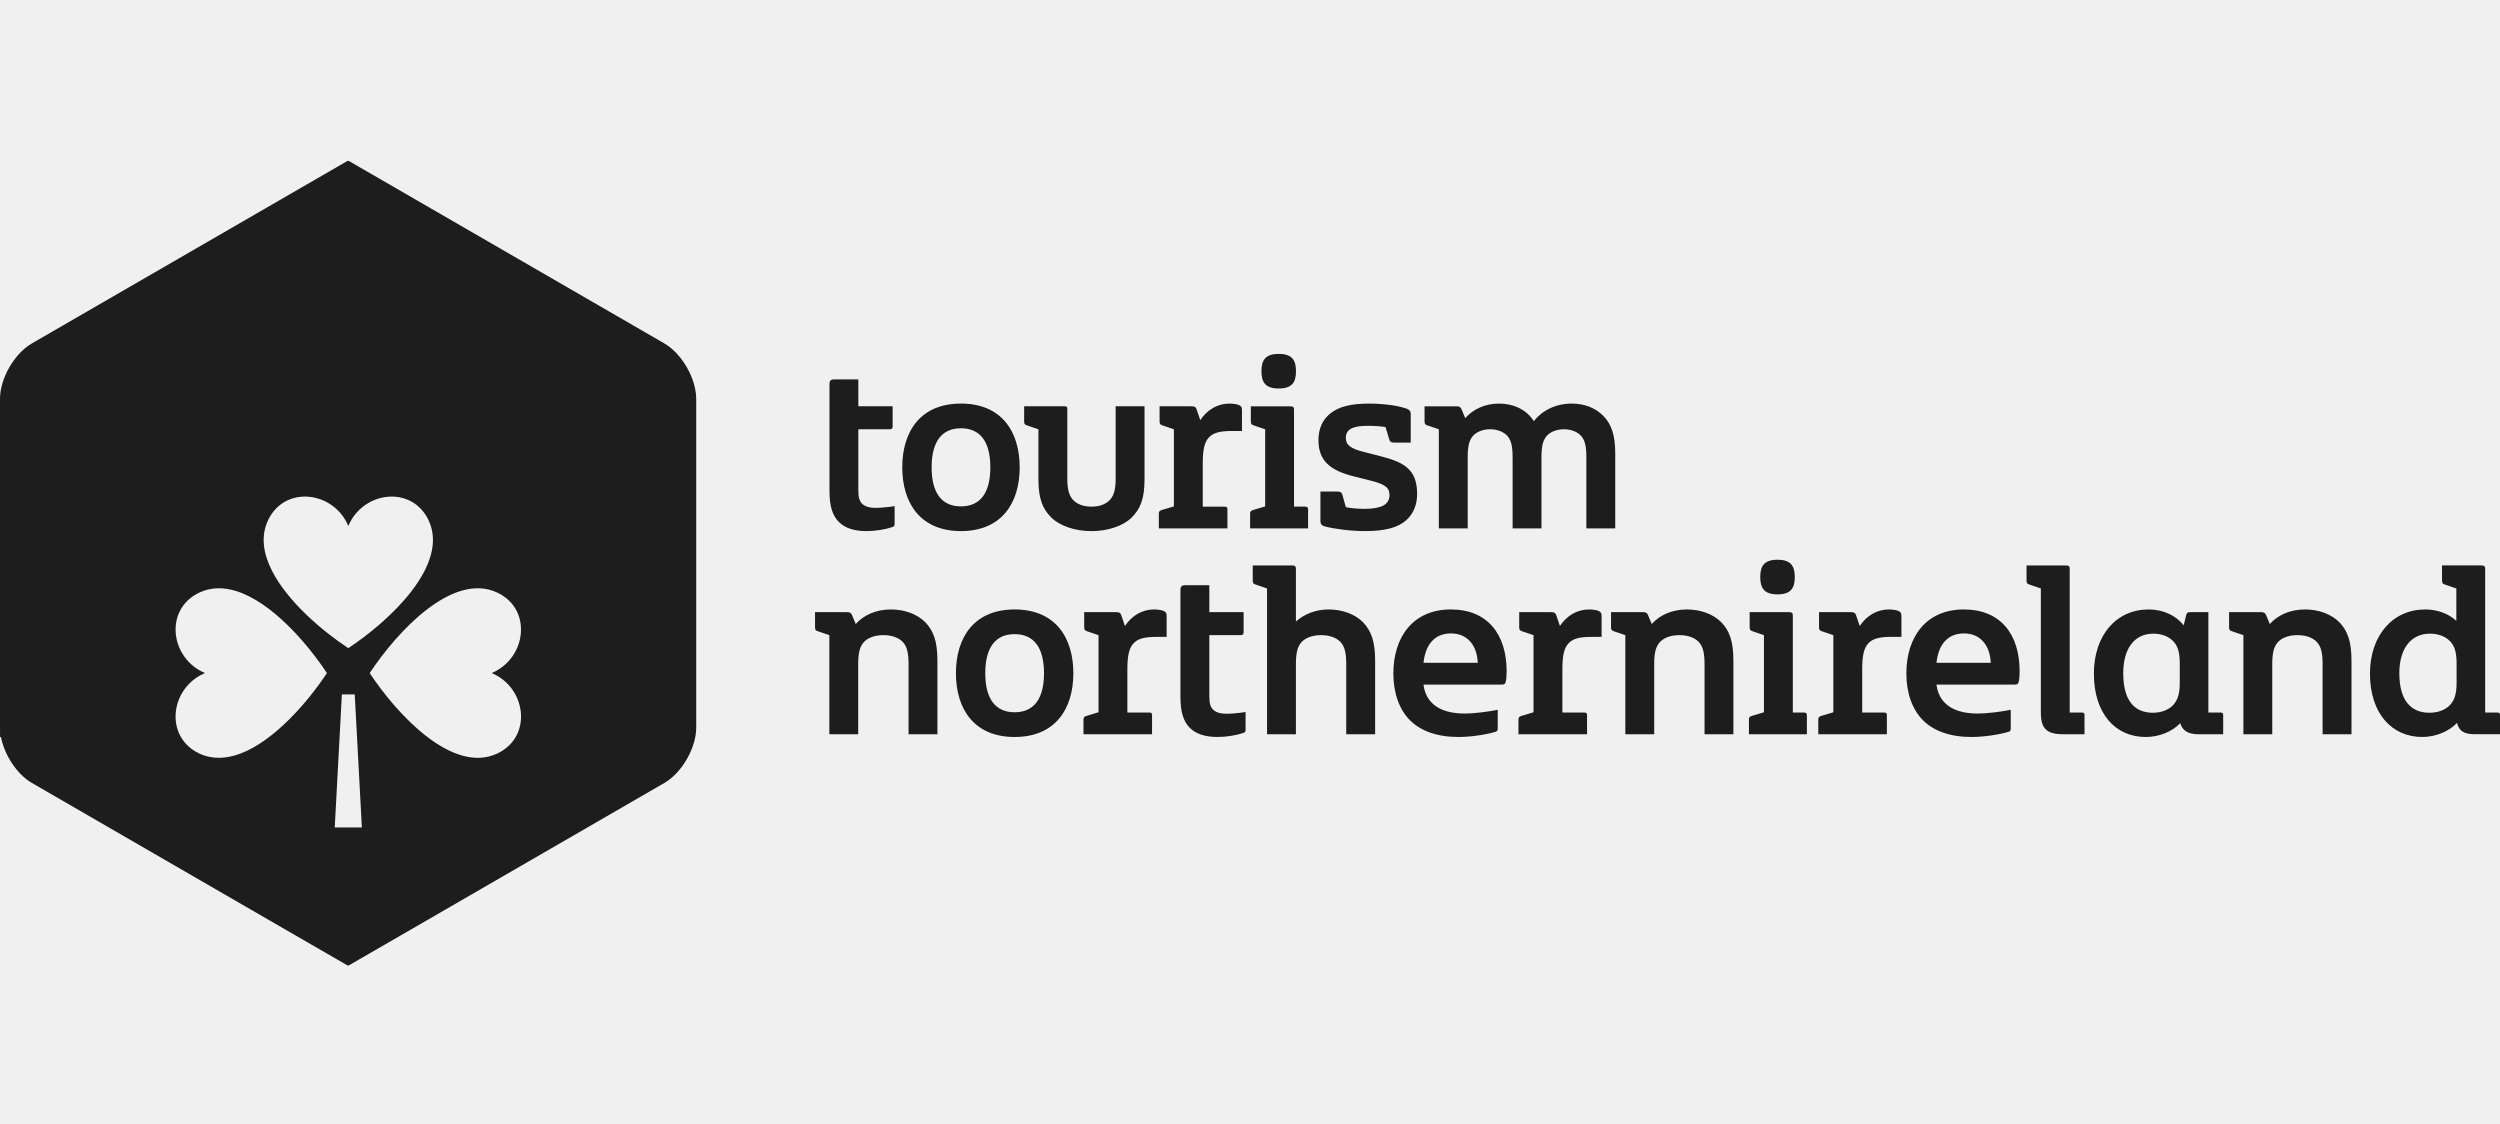
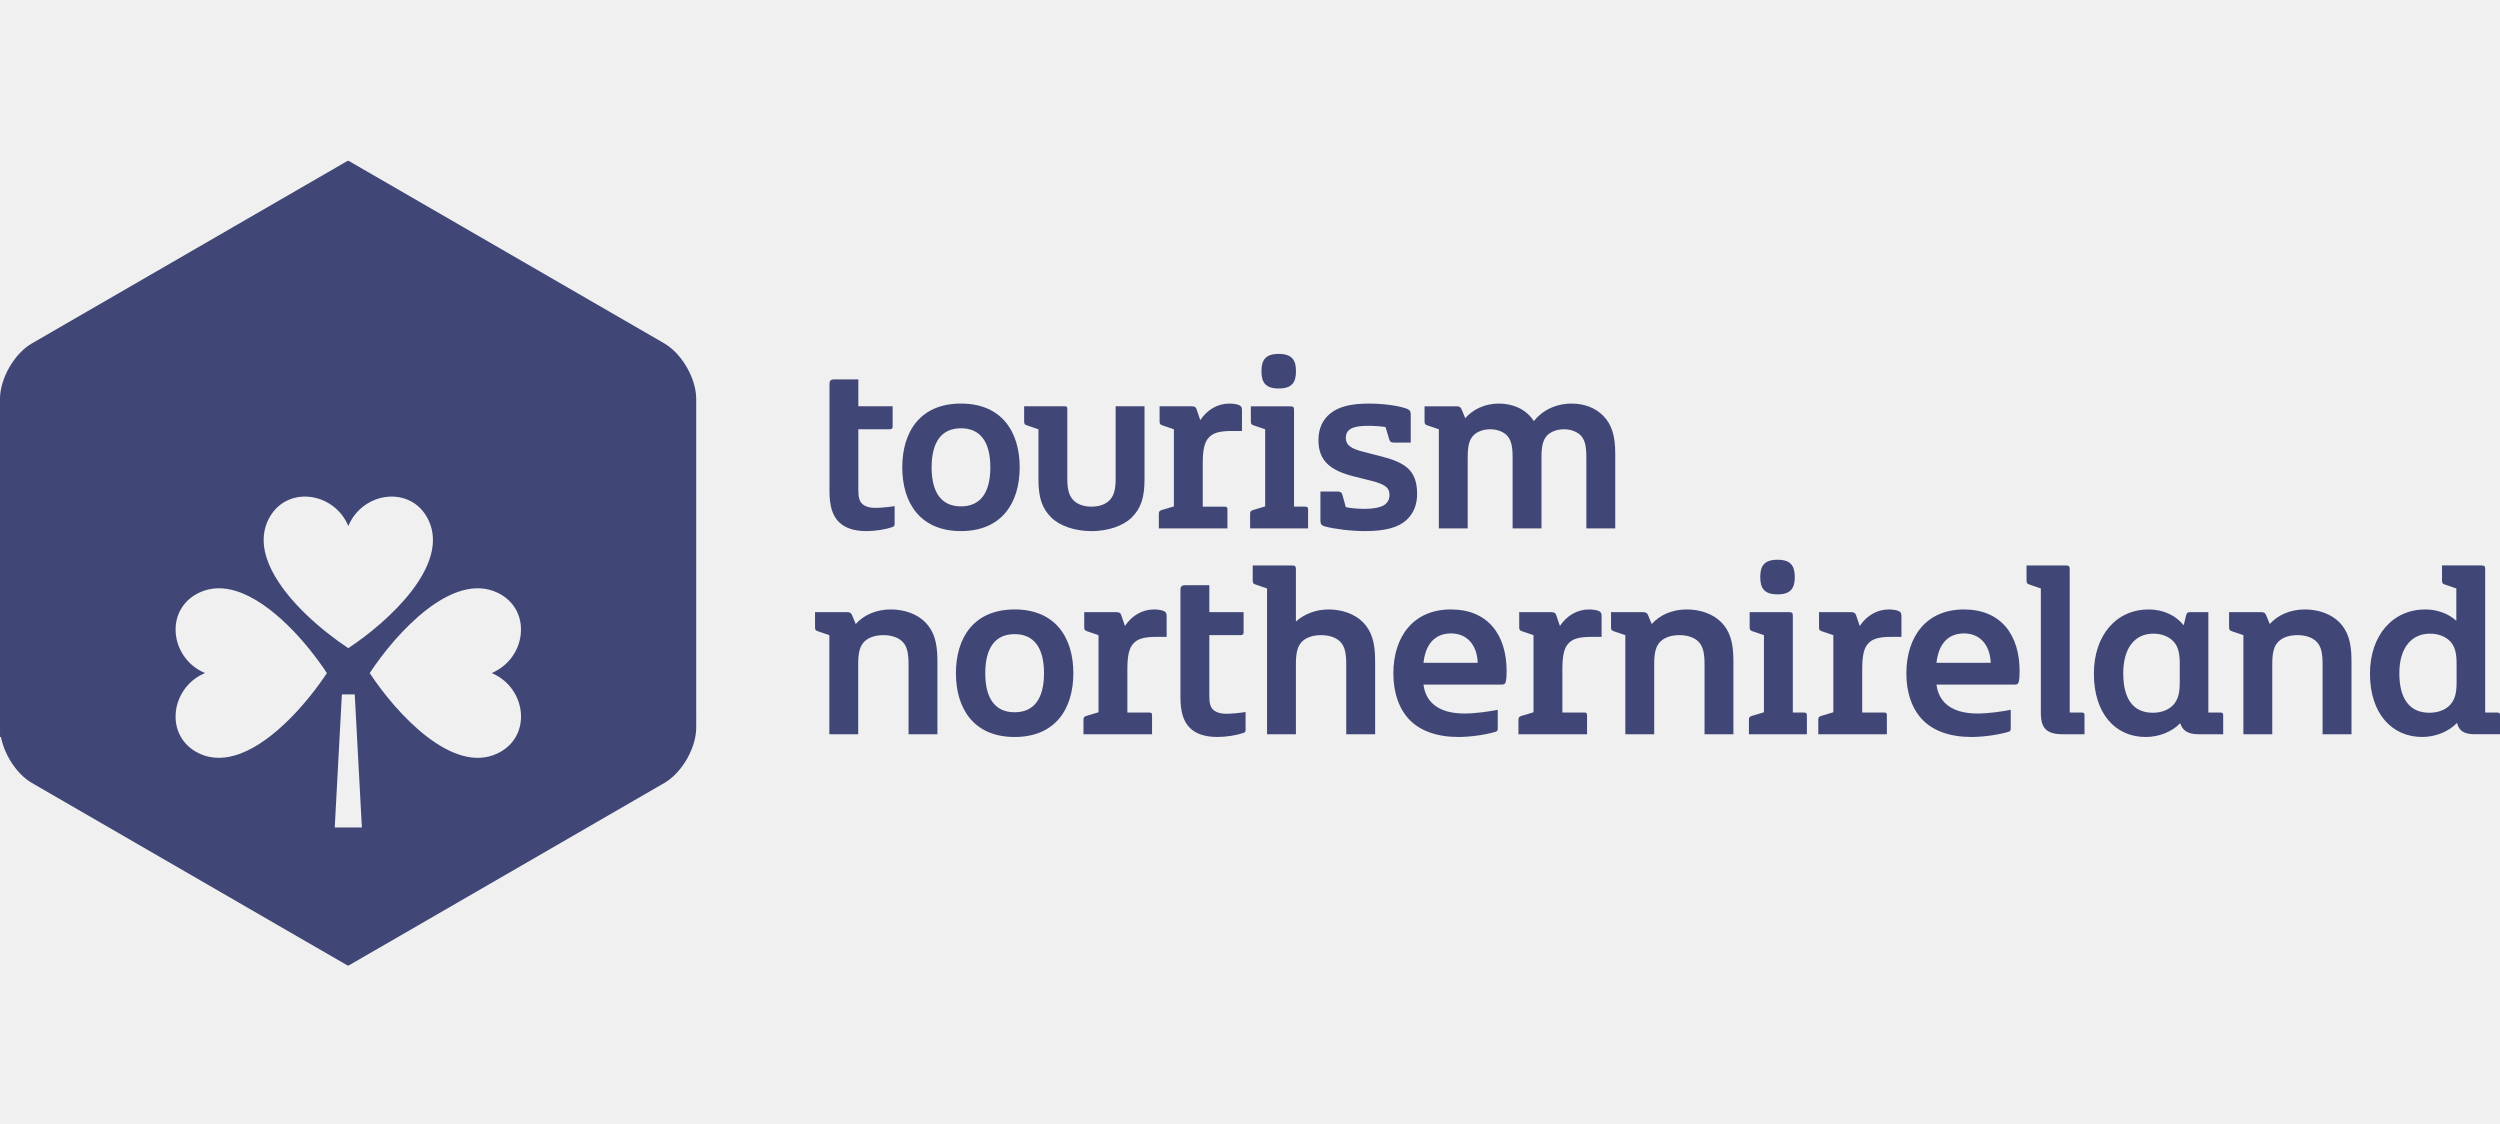
<svg xmlns="http://www.w3.org/2000/svg" width="218" height="98" viewBox="0 0 218 98" fill="none">
  <mask id="mask0" mask-type="alpha" maskUnits="userSpaceOnUse" x="0" y="14" width="218" height="71">
    <path d="M0 14H218V84.218H0V14Z" fill="white" />
  </mask>
  <g mask="url(#mask0)">
-     <path fill-rule="evenodd" clip-rule="evenodd" d="M134.417 46.074V39.911C134.417 38.942 134.525 38.403 134.89 37.993C135.212 37.65 135.749 37.432 136.375 37.432C136.998 37.432 137.535 37.65 137.859 37.993C138.225 38.403 138.331 38.942 138.331 39.911V46.074H140.849V39.546C140.849 37.972 140.526 36.98 139.794 36.248C139.128 35.579 138.181 35.192 137.062 35.192C135.643 35.192 134.481 35.795 133.75 36.722C133.082 35.666 131.899 35.192 130.717 35.192C129.446 35.192 128.435 35.709 127.768 36.464L127.447 35.688C127.359 35.494 127.274 35.43 126.994 35.43H124.22V36.743C124.22 36.98 124.284 37.023 124.456 37.089L125.467 37.432V46.074H127.984V39.911C127.984 38.942 128.092 38.403 128.457 37.993C128.78 37.65 129.318 37.432 129.942 37.432C130.565 37.432 131.104 37.65 131.426 37.993C131.792 38.403 131.899 38.942 131.899 39.911V46.074H134.417ZM124.128 57.799C124.299 56.226 125.074 55.234 126.537 55.234C127.892 55.234 128.797 56.205 128.859 57.799H124.128ZM126.514 53.144C123.244 53.144 121.502 55.514 121.502 58.725C121.502 60.366 121.975 61.85 122.984 62.842C123.889 63.726 125.289 64.265 127.184 64.265C128.214 64.265 129.572 64.07 130.41 63.812C130.539 63.77 130.603 63.726 130.603 63.531V61.894C129.87 62.044 128.644 62.219 127.699 62.219C125.525 62.219 124.322 61.29 124.128 59.695H130.947C131.142 59.695 131.248 59.654 131.292 59.479C131.356 59.242 131.378 58.92 131.378 58.53C131.378 55.342 129.742 53.144 126.514 53.144ZM139.337 53.252C139.165 53.188 138.821 53.144 138.563 53.144C137.531 53.144 136.626 53.681 136.025 54.586L135.701 53.638C135.636 53.446 135.53 53.38 135.25 53.38H132.475V54.696C132.475 54.932 132.539 54.975 132.71 55.042L133.723 55.385V62.109L132.646 62.433C132.453 62.498 132.409 62.584 132.409 62.757V64.026H138.391V62.37C138.391 62.195 138.348 62.13 138.134 62.13H136.239V58.402C136.239 57.217 136.369 56.525 136.778 56.096C137.145 55.708 137.68 55.535 138.779 55.535H139.66V53.703C139.66 53.445 139.575 53.338 139.338 53.251L139.337 53.252ZM115.842 53.145C114.703 53.145 113.691 53.575 113.003 54.199V49.631C113.003 49.374 112.94 49.306 112.638 49.306H109.238V50.623C109.238 50.859 109.302 50.902 109.476 50.967L110.486 51.312V64.026H113.003V57.927C113.003 56.936 113.133 56.353 113.54 55.945C113.907 55.579 114.509 55.384 115.198 55.384C115.887 55.384 116.49 55.579 116.854 55.945C117.263 56.353 117.392 56.936 117.392 57.927V64.026H119.912V57.604C119.912 55.882 119.545 54.997 118.879 54.285C118.146 53.531 117.027 53.144 115.841 53.144L115.842 53.145ZM105.773 61.873C105.516 61.614 105.453 61.248 105.453 60.666V55.385H108.163C108.356 55.385 108.442 55.32 108.442 55.148V53.38H105.453V51.031H103.363C103.042 51.031 102.934 51.137 102.934 51.463V60.795C102.934 62.065 103.192 62.907 103.753 63.469C104.29 64.005 105.086 64.264 106.183 64.264C106.936 64.264 107.839 64.112 108.4 63.919C108.55 63.877 108.615 63.812 108.615 63.64V62.088C108.077 62.175 107.387 62.239 106.936 62.239C106.376 62.239 105.99 62.088 105.773 61.872V61.873ZM147.087 53.145C145.794 53.145 144.72 53.64 144.032 54.416L143.709 53.64C143.622 53.446 143.537 53.38 143.256 53.38H140.482V54.696C140.482 54.932 140.547 54.975 140.717 55.042L141.729 55.385V64.026H144.247V57.927C144.247 56.936 144.377 56.353 144.786 55.945C145.152 55.579 145.753 55.384 146.44 55.384C147.131 55.384 147.733 55.579 148.098 55.945C148.505 56.353 148.636 56.936 148.636 57.927V64.026H151.153V57.604C151.153 55.882 150.789 54.997 150.123 54.285C149.39 53.531 148.269 53.144 147.087 53.144V53.145ZM101.407 53.252C101.234 53.188 100.891 53.144 100.632 53.144C99.599 53.144 98.696 53.681 98.094 54.586L97.771 53.638C97.705 53.446 97.598 53.38 97.319 53.38H94.543V54.696C94.543 54.932 94.608 54.975 94.782 55.042L95.791 55.385V62.109L94.714 62.433C94.522 62.498 94.48 62.584 94.48 62.757V64.026H100.459V62.37C100.459 62.195 100.419 62.13 100.201 62.13H98.307V58.402C98.307 57.217 98.438 56.525 98.846 56.096C99.212 55.708 99.75 55.535 100.847 55.535H101.73V53.703C101.73 53.445 101.644 53.338 101.407 53.251V53.252ZM114.065 44.417C114.065 44.243 114.001 44.178 113.785 44.178H112.84V35.753C112.84 35.495 112.775 35.43 112.474 35.43H109.074V36.744C109.074 36.981 109.138 37.024 109.312 37.09L110.322 37.433V44.157L109.247 44.481C109.052 44.545 109.01 44.632 109.01 44.805V46.076H114.065V44.417ZM200.982 53.145C199.692 53.145 198.615 53.64 197.926 54.416L197.604 53.64C197.518 53.446 197.433 53.38 197.153 53.38H194.377V54.696C194.377 54.932 194.439 54.975 194.613 55.042L195.624 55.385V64.026H198.141V57.927C198.141 56.936 198.272 56.353 198.681 55.945C199.046 55.579 199.649 55.384 200.337 55.384C201.025 55.384 201.627 55.579 201.992 55.945C202.402 56.353 202.53 56.936 202.53 57.927V64.026H205.05V57.604C205.05 55.882 204.683 54.997 204.017 54.285C203.285 53.531 202.164 53.144 200.982 53.144V53.145ZM214.215 59.525C214.215 60.429 214.063 61.032 213.631 61.486C213.245 61.894 212.6 62.152 211.846 62.152C210.124 62.152 209.222 60.946 209.222 58.705C209.222 56.505 210.276 55.255 211.89 55.255C212.643 55.255 213.266 55.514 213.655 55.923C214.085 56.376 214.215 56.981 214.215 57.885V59.525ZM217.741 62.132H216.708V49.63C216.708 49.372 216.644 49.305 216.344 49.305H212.944V50.622C212.944 50.859 213.01 50.902 213.181 50.967L214.192 51.313V54.133C213.506 53.51 212.534 53.144 211.482 53.144C208.663 53.144 206.661 55.383 206.661 58.748C206.661 62.195 208.553 64.264 211.223 64.264C212.405 64.264 213.567 63.769 214.256 63.035C214.408 63.682 214.794 64.025 215.806 64.025H218V62.369C218 62.195 217.958 62.131 217.741 62.131V62.132ZM190.075 59.525C190.075 60.429 189.922 61.032 189.493 61.486C189.107 61.894 188.482 62.152 187.73 62.152C186.011 62.152 185.147 60.946 185.147 58.705C185.147 56.505 186.157 55.255 187.772 55.255C188.525 55.255 189.127 55.514 189.514 55.923C189.947 56.376 190.075 56.981 190.075 57.885V59.525ZM193.603 62.132H192.569V53.38H190.979C190.763 53.38 190.678 53.445 190.635 53.639L190.418 54.525C189.729 53.661 188.632 53.144 187.363 53.144C184.545 53.144 182.587 55.384 182.587 58.748C182.587 62.196 184.437 64.265 187.105 64.265C188.289 64.265 189.428 63.791 190.116 63.058C190.289 63.661 190.742 64.026 191.686 64.026H193.862V62.37C193.862 62.196 193.817 62.132 193.603 62.132ZM157.28 62.132H156.334V53.705C156.334 53.447 156.271 53.379 155.969 53.379H152.57V54.695C152.57 54.932 152.634 54.975 152.807 55.041L153.816 55.384V62.11L152.74 62.434C152.546 62.498 152.506 62.585 152.506 62.757V64.026H157.561V62.37C157.561 62.196 157.496 62.131 157.28 62.131V62.132ZM165.481 53.252C165.311 53.188 164.965 53.144 164.707 53.144C163.676 53.144 162.772 53.681 162.17 54.586L161.846 53.638C161.782 53.446 161.675 53.38 161.396 53.38H158.62V54.696C158.62 54.932 158.682 54.975 158.855 55.042L159.868 55.385V62.109L158.79 62.433C158.597 62.498 158.555 62.584 158.555 62.757V64.026H164.535V62.37C164.535 62.195 164.492 62.13 164.278 62.13H162.384V58.402C162.384 57.217 162.514 56.525 162.922 56.096C163.289 55.708 163.825 55.535 164.923 55.535H165.805V53.703C165.805 53.445 165.719 53.338 165.482 53.251L165.481 53.252ZM168.861 57.799C169.031 56.226 169.808 55.234 171.269 55.234C172.624 55.234 173.529 56.205 173.592 57.799H168.861ZM171.247 53.144C167.979 53.144 166.235 55.514 166.235 58.725C166.235 60.366 166.709 61.85 167.72 62.842C168.623 63.726 170.023 64.265 171.915 64.265C172.95 64.265 174.304 64.07 175.142 63.812C175.272 63.77 175.336 63.726 175.336 63.531V61.894C174.606 62.044 173.378 62.219 172.431 62.219C170.26 62.219 169.054 61.29 168.861 59.695H175.68C175.875 59.695 175.983 59.654 176.025 59.479C176.09 59.242 176.11 58.92 176.11 58.53C176.11 55.342 174.475 53.144 171.247 53.144ZM181.511 62.131H180.478V49.629C180.478 49.372 180.413 49.306 180.112 49.306H176.714V50.621C176.714 50.858 176.778 50.902 176.949 50.967L177.962 51.312V62.109C177.962 62.883 178.09 63.315 178.412 63.618C178.713 63.898 179.167 64.026 179.92 64.026H181.769V62.369C181.769 62.194 181.726 62.13 181.511 62.13V62.131ZM89.541 37.088L90.552 37.434V41.807C90.552 43.402 90.874 44.351 91.692 45.148C92.423 45.859 93.737 46.313 95.177 46.313C96.619 46.313 97.931 45.859 98.663 45.148C99.481 44.351 99.802 43.402 99.802 41.807V35.429H97.285V41.743C97.285 42.604 97.156 43.145 96.834 43.532C96.489 43.941 95.93 44.179 95.177 44.179C94.424 44.179 93.865 43.941 93.52 43.531C93.198 43.144 93.069 42.604 93.069 41.743V35.644C93.069 35.493 93.026 35.429 92.854 35.429H89.305V36.743C89.305 36.981 89.369 37.024 89.541 37.089V37.088ZM88.476 62.109C86.82 62.109 85.916 60.965 85.916 58.703C85.916 56.441 86.82 55.297 88.476 55.297C90.132 55.297 91.037 56.441 91.037 58.703C91.037 60.965 90.133 62.109 88.476 62.109ZM88.476 53.144C84.925 53.144 83.357 55.6 83.357 58.704C83.357 61.807 84.925 64.265 88.476 64.265C92.027 64.265 93.597 61.807 93.597 58.704C93.597 55.601 92.026 53.143 88.476 53.143V53.144ZM107.032 44.416C107.032 44.243 106.987 44.179 106.772 44.179H104.88V40.45C104.88 39.264 105.009 38.574 105.418 38.144C105.782 37.755 106.321 37.582 107.417 37.582H108.3V35.751C108.3 35.492 108.213 35.385 107.977 35.298C107.805 35.234 107.461 35.192 107.202 35.192C106.17 35.192 105.267 35.729 104.664 36.635L104.341 35.686C104.277 35.492 104.17 35.429 103.889 35.429H101.116V36.741C101.116 36.981 101.179 37.023 101.351 37.087L102.363 37.433V44.157L101.287 44.479C101.092 44.545 101.05 44.63 101.05 44.803V46.074H107.032V44.416ZM83.797 37.346C85.453 37.346 86.357 38.49 86.357 40.752C86.357 43.014 85.453 44.156 83.797 44.156C82.141 44.156 81.237 43.015 81.237 40.752C81.237 38.49 82.141 37.346 83.797 37.346ZM83.797 46.311C87.347 46.311 88.917 43.855 88.917 40.752C88.917 37.648 87.347 35.191 83.798 35.191C80.247 35.191 78.677 37.648 78.677 40.752C78.677 43.855 80.247 46.311 83.797 46.311ZM155.001 51.828C156.14 51.828 156.506 51.312 156.506 50.318C156.506 49.328 156.14 48.81 155.001 48.81C153.861 48.81 153.493 49.328 153.493 50.318C153.493 51.312 153.861 51.828 155.001 51.828ZM111.505 33.877C112.646 33.877 113.01 33.36 113.01 32.369C113.01 31.379 112.646 30.861 111.505 30.861C110.364 30.861 109.999 31.379 109.999 32.369C109.999 33.36 110.364 33.877 111.505 33.877ZM118.089 41.55L119.465 41.895C120.776 42.217 121.165 42.519 121.165 43.166C121.165 43.554 120.993 43.876 120.648 44.071C120.304 44.264 119.723 44.372 119.034 44.372C118.432 44.372 117.809 44.328 117.357 44.221L117.055 43.145C116.991 42.929 116.882 42.863 116.625 42.863H115.141V45.385C115.141 45.665 115.205 45.816 115.528 45.902C116.303 46.118 117.765 46.311 119.035 46.311C120.776 46.311 121.917 46.009 122.649 45.342C123.231 44.803 123.573 44.049 123.573 43.079C123.573 40.968 122.498 40.321 120.39 39.782L118.949 39.416C117.745 39.114 117.357 38.79 117.357 38.187C117.357 37.368 118.066 37.132 119.292 37.132C119.852 37.132 120.454 37.174 120.821 37.24L121.142 38.317C121.208 38.511 121.272 38.597 121.617 38.597H123.015V36.119C123.015 35.882 122.95 35.73 122.562 35.602C121.789 35.343 120.519 35.193 119.379 35.193C117.873 35.193 116.775 35.429 116.001 36.055C115.334 36.592 114.969 37.367 114.969 38.381C114.969 40.191 116.001 41.032 118.089 41.55ZM75.579 46.313C76.332 46.313 77.236 46.161 77.795 45.967C77.945 45.924 78.011 45.859 78.011 45.688V44.135C77.472 44.22 76.784 44.286 76.332 44.286C75.773 44.286 75.386 44.135 75.17 43.92C74.913 43.662 74.847 43.295 74.847 42.713V37.433H77.559C77.751 37.433 77.838 37.369 77.838 37.196V35.429H74.847V33.081H72.761C72.437 33.081 72.331 33.187 72.331 33.512V42.843C72.331 44.114 72.588 44.954 73.148 45.514C73.686 46.052 74.481 46.313 75.579 46.313H75.579ZM77.676 53.144C76.385 53.144 75.309 53.639 74.62 54.415L74.298 53.639C74.213 53.445 74.125 53.379 73.846 53.379H71.071V54.695C71.071 54.932 71.135 54.974 71.307 55.041L72.319 55.384V64.026H74.835V57.927C74.835 56.936 74.964 56.353 75.375 55.945C75.739 55.579 76.343 55.384 77.029 55.384C77.718 55.384 78.321 55.579 78.689 55.945C79.096 56.353 79.226 56.936 79.226 57.927V64.026H81.743V57.604C81.743 55.882 81.378 54.997 80.71 54.285C79.978 53.531 78.859 53.144 77.676 53.144Z" fill="#1D1D1D" />
-     <path fill-rule="evenodd" clip-rule="evenodd" d="M29.189 72.156L29.812 60.554H30.933L31.555 72.156H29.19H29.189ZM60.327 32.928C59.843 31.696 58.95 30.535 57.931 29.946L57.929 29.947L45.417 54.571C45.559 56.197 44.638 57.949 42.873 58.689C45.913 59.966 46.454 64.243 43.372 65.702C39.469 67.551 34.594 62.268 32.239 58.692C34.594 55.114 39.469 49.829 43.372 51.679C44.663 52.291 45.316 53.397 45.417 54.571L57.929 29.948L57.931 29.946L33.139 15.609L33.132 15.606L30.355 14L27.583 15.604L27.574 15.608L2.781 29.945C1.25 30.83 0 33.003 0 34.774V63.45L0.002 63.447V64.264H0.083C0.234 65.055 0.585 65.873 1.064 66.588C1.538 67.296 2.135 67.9 2.783 68.275L21.184 78.917L27.578 82.615L27.614 82.634L27.627 82.64L27.658 82.658L30.354 84.216L20.954 65.717C19.735 66.172 18.513 66.242 17.373 65.702C14.428 64.308 14.793 60.343 17.48 58.879L17.204 58.335C15.896 57.488 15.223 56.018 15.321 54.629L15.305 54.598L11.311 46.735L15.306 54.598L15.324 54.588C15.421 53.408 16.075 52.294 17.373 51.678C18.401 51.192 19.495 51.199 20.593 51.54L23.702 49.742C22.959 48.266 22.717 46.756 23.372 45.369C24.831 42.282 29.101 42.824 30.374 45.864C31.646 42.824 35.912 42.282 37.373 45.369C39.218 49.279 33.942 54.162 30.371 56.52C28.068 54.999 25.055 52.426 23.702 49.742L20.593 51.541C23.667 52.493 26.77 56.056 28.505 58.692C26.838 61.224 23.908 64.61 20.955 65.717L30.354 84.216L30.356 84.218H30.357L33.055 82.657C33.066 82.651 33.077 82.646 33.089 82.64L33.099 82.633C33.111 82.626 33.124 82.622 33.136 82.613L39.216 79.098L57.93 68.275C58.596 67.891 59.208 67.263 59.689 66.53C60.311 65.577 60.711 64.449 60.711 63.45L60.71 34.774C60.711 34.182 60.569 33.547 60.327 32.927V32.928ZM17.482 58.879C17.607 58.81 17.735 58.746 17.871 58.689C17.639 58.591 17.417 58.473 17.206 58.335L17.482 58.879ZM15.321 54.628L15.325 54.588L15.306 54.598L15.321 54.628Z" fill="#1D1D1D" />
+     <path fill-rule="evenodd" clip-rule="evenodd" d="M134.417 46.074V39.911C134.417 38.942 134.525 38.403 134.89 37.993C135.212 37.65 135.749 37.432 136.375 37.432C136.998 37.432 137.535 37.65 137.859 37.993C138.225 38.403 138.331 38.942 138.331 39.911V46.074H140.849V39.546C140.849 37.972 140.526 36.98 139.794 36.248C139.128 35.579 138.181 35.192 137.062 35.192C135.643 35.192 134.481 35.795 133.75 36.722C133.082 35.666 131.899 35.192 130.717 35.192C129.446 35.192 128.435 35.709 127.768 36.464L127.447 35.688C127.359 35.494 127.274 35.43 126.994 35.43H124.22V36.743C124.22 36.98 124.284 37.023 124.456 37.089L125.467 37.432V46.074H127.984V39.911C127.984 38.942 128.092 38.403 128.457 37.993C128.78 37.65 129.318 37.432 129.942 37.432C130.565 37.432 131.104 37.65 131.426 37.993C131.792 38.403 131.899 38.942 131.899 39.911V46.074H134.417ZM124.128 57.799C124.299 56.226 125.074 55.234 126.537 55.234C127.892 55.234 128.797 56.205 128.859 57.799H124.128ZM126.514 53.144C123.244 53.144 121.502 55.514 121.502 58.725C121.502 60.366 121.975 61.85 122.984 62.842C123.889 63.726 125.289 64.265 127.184 64.265C128.214 64.265 129.572 64.07 130.41 63.812C130.539 63.77 130.603 63.726 130.603 63.531V61.894C129.87 62.044 128.644 62.219 127.699 62.219C125.525 62.219 124.322 61.29 124.128 59.695H130.947C131.142 59.695 131.248 59.654 131.292 59.479C131.356 59.242 131.378 58.92 131.378 58.53C131.378 55.342 129.742 53.144 126.514 53.144ZM139.337 53.252C139.165 53.188 138.821 53.144 138.563 53.144C137.531 53.144 136.626 53.681 136.025 54.586L135.701 53.638C135.636 53.446 135.53 53.38 135.25 53.38H132.475V54.696C132.475 54.932 132.539 54.975 132.71 55.042L133.723 55.385V62.109L132.646 62.433C132.453 62.498 132.409 62.584 132.409 62.757V64.026H138.391V62.37C138.391 62.195 138.348 62.13 138.134 62.13H136.239V58.402C136.239 57.217 136.369 56.525 136.778 56.096C137.145 55.708 137.68 55.535 138.779 55.535H139.66V53.703C139.66 53.445 139.575 53.338 139.338 53.251L139.337 53.252ZM115.842 53.145C114.703 53.145 113.691 53.575 113.003 54.199V49.631C113.003 49.374 112.94 49.306 112.638 49.306H109.238V50.623C109.238 50.859 109.302 50.902 109.476 50.967L110.486 51.312V64.026H113.003V57.927C113.003 56.936 113.133 56.353 113.54 55.945C113.907 55.579 114.509 55.384 115.198 55.384C115.887 55.384 116.49 55.579 116.854 55.945C117.263 56.353 117.392 56.936 117.392 57.927V64.026H119.912V57.604C119.912 55.882 119.545 54.997 118.879 54.285C118.146 53.531 117.027 53.144 115.841 53.144L115.842 53.145ZM105.773 61.873C105.516 61.614 105.453 61.248 105.453 60.666V55.385H108.163C108.356 55.385 108.442 55.32 108.442 55.148V53.38H105.453V51.031H103.363C103.042 51.031 102.934 51.137 102.934 51.463V60.795C102.934 62.065 103.192 62.907 103.753 63.469C104.29 64.005 105.086 64.264 106.183 64.264C106.936 64.264 107.839 64.112 108.4 63.919C108.55 63.877 108.615 63.812 108.615 63.64V62.088C108.077 62.175 107.387 62.239 106.936 62.239C106.376 62.239 105.99 62.088 105.773 61.872V61.873ZM147.087 53.145C145.794 53.145 144.72 53.64 144.032 54.416L143.709 53.64C143.622 53.446 143.537 53.38 143.256 53.38H140.482V54.696C140.482 54.932 140.547 54.975 140.717 55.042L141.729 55.385V64.026H144.247V57.927C144.247 56.936 144.377 56.353 144.786 55.945C145.152 55.579 145.753 55.384 146.44 55.384C147.131 55.384 147.733 55.579 148.098 55.945C148.505 56.353 148.636 56.936 148.636 57.927V64.026H151.153V57.604C151.153 55.882 150.789 54.997 150.123 54.285C149.39 53.531 148.269 53.144 147.087 53.144V53.145ZM101.407 53.252C101.234 53.188 100.891 53.144 100.632 53.144C99.599 53.144 98.696 53.681 98.094 54.586L97.771 53.638C97.705 53.446 97.598 53.38 97.319 53.38H94.543V54.696C94.543 54.932 94.608 54.975 94.782 55.042L95.791 55.385V62.109L94.714 62.433C94.522 62.498 94.48 62.584 94.48 62.757V64.026H100.459V62.37C100.459 62.195 100.419 62.13 100.201 62.13H98.307V58.402C98.307 57.217 98.438 56.525 98.846 56.096C99.212 55.708 99.75 55.535 100.847 55.535H101.73V53.703C101.73 53.445 101.644 53.338 101.407 53.251V53.252ZM114.065 44.417C114.065 44.243 114.001 44.178 113.785 44.178H112.84V35.753C112.84 35.495 112.775 35.43 112.474 35.43H109.074V36.744C109.074 36.981 109.138 37.024 109.312 37.09L110.322 37.433V44.157L109.247 44.481C109.052 44.545 109.01 44.632 109.01 44.805V46.076H114.065V44.417ZM200.982 53.145C199.692 53.145 198.615 53.64 197.926 54.416L197.604 53.64C197.518 53.446 197.433 53.38 197.153 53.38H194.377V54.696C194.377 54.932 194.439 54.975 194.613 55.042L195.624 55.385V64.026H198.141V57.927C198.141 56.936 198.272 56.353 198.681 55.945C199.046 55.579 199.649 55.384 200.337 55.384C201.025 55.384 201.627 55.579 201.992 55.945C202.402 56.353 202.53 56.936 202.53 57.927V64.026H205.05V57.604C205.05 55.882 204.683 54.997 204.017 54.285C203.285 53.531 202.164 53.144 200.982 53.144V53.145ZM214.215 59.525C214.215 60.429 214.063 61.032 213.631 61.486C213.245 61.894 212.6 62.152 211.846 62.152C210.124 62.152 209.222 60.946 209.222 58.705C209.222 56.505 210.276 55.255 211.89 55.255C212.643 55.255 213.266 55.514 213.655 55.923C214.085 56.376 214.215 56.981 214.215 57.885V59.525ZM217.741 62.132H216.708V49.63C216.708 49.372 216.644 49.305 216.344 49.305H212.944V50.622C212.944 50.859 213.01 50.902 213.181 50.967L214.192 51.313V54.133C213.506 53.51 212.534 53.144 211.482 53.144C208.663 53.144 206.661 55.383 206.661 58.748C206.661 62.195 208.553 64.264 211.223 64.264C212.405 64.264 213.567 63.769 214.256 63.035C214.408 63.682 214.794 64.025 215.806 64.025H218V62.369C218 62.195 217.958 62.131 217.741 62.131V62.132ZM190.075 59.525C190.075 60.429 189.922 61.032 189.493 61.486C189.107 61.894 188.482 62.152 187.73 62.152C186.011 62.152 185.147 60.946 185.147 58.705C185.147 56.505 186.157 55.255 187.772 55.255C188.525 55.255 189.127 55.514 189.514 55.923C189.947 56.376 190.075 56.981 190.075 57.885V59.525ZM193.603 62.132H192.569V53.38H190.979C190.763 53.38 190.678 53.445 190.635 53.639L190.418 54.525C189.729 53.661 188.632 53.144 187.363 53.144C184.545 53.144 182.587 55.384 182.587 58.748C182.587 62.196 184.437 64.265 187.105 64.265C188.289 64.265 189.428 63.791 190.116 63.058C190.289 63.661 190.742 64.026 191.686 64.026H193.862V62.37C193.862 62.196 193.817 62.132 193.603 62.132ZM157.28 62.132H156.334V53.705C156.334 53.447 156.271 53.379 155.969 53.379H152.57V54.695C152.57 54.932 152.634 54.975 152.807 55.041L153.816 55.384V62.11L152.74 62.434C152.546 62.498 152.506 62.585 152.506 62.757V64.026H157.561V62.37C157.561 62.196 157.496 62.131 157.28 62.131V62.132ZM165.481 53.252C165.311 53.188 164.965 53.144 164.707 53.144C163.676 53.144 162.772 53.681 162.17 54.586L161.846 53.638C161.782 53.446 161.675 53.38 161.396 53.38H158.62V54.696C158.62 54.932 158.682 54.975 158.855 55.042L159.868 55.385V62.109L158.79 62.433C158.597 62.498 158.555 62.584 158.555 62.757V64.026H164.535V62.37C164.535 62.195 164.492 62.13 164.278 62.13H162.384V58.402C162.384 57.217 162.514 56.525 162.922 56.096C163.289 55.708 163.825 55.535 164.923 55.535H165.805V53.703C165.805 53.445 165.719 53.338 165.482 53.251L165.481 53.252ZM168.861 57.799C169.031 56.226 169.808 55.234 171.269 55.234C172.624 55.234 173.529 56.205 173.592 57.799H168.861ZM171.247 53.144C167.979 53.144 166.235 55.514 166.235 58.725C166.235 60.366 166.709 61.85 167.72 62.842C168.623 63.726 170.023 64.265 171.915 64.265C172.95 64.265 174.304 64.07 175.142 63.812C175.272 63.77 175.336 63.726 175.336 63.531V61.894C174.606 62.044 173.378 62.219 172.431 62.219C170.26 62.219 169.054 61.29 168.861 59.695H175.68C175.875 59.695 175.983 59.654 176.025 59.479C176.09 59.242 176.11 58.92 176.11 58.53C176.11 55.342 174.475 53.144 171.247 53.144ZM181.511 62.131H180.478V49.629C180.478 49.372 180.413 49.306 180.112 49.306H176.714V50.621C176.714 50.858 176.778 50.902 176.949 50.967L177.962 51.312V62.109C177.962 62.883 178.09 63.315 178.412 63.618C178.713 63.898 179.167 64.026 179.92 64.026H181.769V62.369C181.769 62.194 181.726 62.13 181.511 62.13V62.131ZM89.541 37.088L90.552 37.434V41.807C90.552 43.402 90.874 44.351 91.692 45.148C92.423 45.859 93.737 46.313 95.177 46.313C96.619 46.313 97.931 45.859 98.663 45.148C99.481 44.351 99.802 43.402 99.802 41.807V35.429H97.285V41.743C97.285 42.604 97.156 43.145 96.834 43.532C96.489 43.941 95.93 44.179 95.177 44.179C94.424 44.179 93.865 43.941 93.52 43.531C93.198 43.144 93.069 42.604 93.069 41.743V35.644C93.069 35.493 93.026 35.429 92.854 35.429H89.305V36.743C89.305 36.981 89.369 37.024 89.541 37.089V37.088ZM88.476 62.109C86.82 62.109 85.916 60.965 85.916 58.703C85.916 56.441 86.82 55.297 88.476 55.297C90.132 55.297 91.037 56.441 91.037 58.703C91.037 60.965 90.133 62.109 88.476 62.109ZM88.476 53.144C84.925 53.144 83.357 55.6 83.357 58.704C83.357 61.807 84.925 64.265 88.476 64.265C92.027 64.265 93.597 61.807 93.597 58.704C93.597 55.601 92.026 53.143 88.476 53.143V53.144ZM107.032 44.416C107.032 44.243 106.987 44.179 106.772 44.179H104.88V40.45C104.88 39.264 105.009 38.574 105.418 38.144C105.782 37.755 106.321 37.582 107.417 37.582H108.3V35.751C108.3 35.492 108.213 35.385 107.977 35.298C107.805 35.234 107.461 35.192 107.202 35.192C106.17 35.192 105.267 35.729 104.664 36.635L104.341 35.686C104.277 35.492 104.17 35.429 103.889 35.429H101.116V36.741C101.116 36.981 101.179 37.023 101.351 37.087L102.363 37.433V44.157L101.287 44.479C101.092 44.545 101.05 44.63 101.05 44.803V46.074H107.032V44.416ZM83.797 37.346C85.453 37.346 86.357 38.49 86.357 40.752C86.357 43.014 85.453 44.156 83.797 44.156C82.141 44.156 81.237 43.015 81.237 40.752C81.237 38.49 82.141 37.346 83.797 37.346ZM83.797 46.311C87.347 46.311 88.917 43.855 88.917 40.752C88.917 37.648 87.347 35.191 83.798 35.191C80.247 35.191 78.677 37.648 78.677 40.752C78.677 43.855 80.247 46.311 83.797 46.311ZM155.001 51.828C156.14 51.828 156.506 51.312 156.506 50.318C156.506 49.328 156.14 48.81 155.001 48.81C153.861 48.81 153.493 49.328 153.493 50.318C153.493 51.312 153.861 51.828 155.001 51.828ZM111.505 33.877C112.646 33.877 113.01 33.36 113.01 32.369C113.01 31.379 112.646 30.861 111.505 30.861C110.364 30.861 109.999 31.379 109.999 32.369C109.999 33.36 110.364 33.877 111.505 33.877ZM118.089 41.55L119.465 41.895C120.776 42.217 121.165 42.519 121.165 43.166C121.165 43.554 120.993 43.876 120.648 44.071C120.304 44.264 119.723 44.372 119.034 44.372C118.432 44.372 117.809 44.328 117.357 44.221L117.055 43.145C116.991 42.929 116.882 42.863 116.625 42.863H115.141V45.385C115.141 45.665 115.205 45.816 115.528 45.902C116.303 46.118 117.765 46.311 119.035 46.311C120.776 46.311 121.917 46.009 122.649 45.342C123.231 44.803 123.573 44.049 123.573 43.079C123.573 40.968 122.498 40.321 120.39 39.782L118.949 39.416C117.745 39.114 117.357 38.79 117.357 38.187C117.357 37.368 118.066 37.132 119.292 37.132C119.852 37.132 120.454 37.174 120.821 37.24L121.142 38.317C121.208 38.511 121.272 38.597 121.617 38.597H123.015V36.119C123.015 35.882 122.95 35.73 122.562 35.602C121.789 35.343 120.519 35.193 119.379 35.193C117.873 35.193 116.775 35.429 116.001 36.055C115.334 36.592 114.969 37.367 114.969 38.381C114.969 40.191 116.001 41.032 118.089 41.55ZM75.579 46.313C76.332 46.313 77.236 46.161 77.795 45.967C77.945 45.924 78.011 45.859 78.011 45.688V44.135C77.472 44.22 76.784 44.286 76.332 44.286C75.773 44.286 75.386 44.135 75.17 43.92C74.913 43.662 74.847 43.295 74.847 42.713V37.433H77.559C77.751 37.433 77.838 37.369 77.838 37.196V35.429H74.847V33.081H72.761C72.437 33.081 72.331 33.187 72.331 33.512V42.843C72.331 44.114 72.588 44.954 73.148 45.514C73.686 46.052 74.481 46.313 75.579 46.313H75.579ZM77.676 53.144C76.385 53.144 75.309 53.639 74.62 54.415L74.298 53.639C74.213 53.445 74.125 53.379 73.846 53.379H71.071V54.695C71.071 54.932 71.135 54.974 71.307 55.041L72.319 55.384V64.026H74.835V57.927C74.835 56.936 74.964 56.353 75.375 55.945C75.739 55.579 76.343 55.384 77.029 55.384C77.718 55.384 78.321 55.579 78.689 55.945C79.096 56.353 79.226 56.936 79.226 57.927V64.026H81.743V57.604C81.743 55.882 81.378 54.997 80.71 54.285C79.978 53.531 78.859 53.144 77.676 53.144Z" fill="#404777" />
+     <path fill-rule="evenodd" clip-rule="evenodd" d="M29.189 72.156L29.812 60.554H30.933L31.555 72.156H29.19H29.189ZM60.327 32.928C59.843 31.696 58.95 30.535 57.931 29.946L57.929 29.947L45.417 54.571C45.559 56.197 44.638 57.949 42.873 58.689C45.913 59.966 46.454 64.243 43.372 65.702C39.469 67.551 34.594 62.268 32.239 58.692C34.594 55.114 39.469 49.829 43.372 51.679C44.663 52.291 45.316 53.397 45.417 54.571L57.929 29.948L57.931 29.946L33.139 15.609L33.132 15.606L30.355 14L27.583 15.604L27.574 15.608L2.781 29.945C1.25 30.83 0 33.003 0 34.774V63.45L0.002 63.447V64.264H0.083C0.234 65.055 0.585 65.873 1.064 66.588C1.538 67.296 2.135 67.9 2.783 68.275L21.184 78.917L27.578 82.615L27.614 82.634L27.627 82.64L27.658 82.658L30.354 84.216L20.954 65.717C19.735 66.172 18.513 66.242 17.373 65.702C14.428 64.308 14.793 60.343 17.48 58.879L17.204 58.335C15.896 57.488 15.223 56.018 15.321 54.629L15.305 54.598L11.311 46.735L15.306 54.598L15.324 54.588C15.421 53.408 16.075 52.294 17.373 51.678C18.401 51.192 19.495 51.199 20.593 51.54L23.702 49.742C22.959 48.266 22.717 46.756 23.372 45.369C24.831 42.282 29.101 42.824 30.374 45.864C31.646 42.824 35.912 42.282 37.373 45.369C39.218 49.279 33.942 54.162 30.371 56.52C28.068 54.999 25.055 52.426 23.702 49.742L20.593 51.541C23.667 52.493 26.77 56.056 28.505 58.692C26.838 61.224 23.908 64.61 20.955 65.717L30.354 84.216L30.356 84.218H30.357L33.055 82.657C33.066 82.651 33.077 82.646 33.089 82.64L33.099 82.633C33.111 82.626 33.124 82.622 33.136 82.613L39.216 79.098L57.93 68.275C58.596 67.891 59.208 67.263 59.689 66.53C60.311 65.577 60.711 64.449 60.711 63.45L60.71 34.774C60.711 34.182 60.569 33.547 60.327 32.927V32.928ZM17.482 58.879C17.607 58.81 17.735 58.746 17.871 58.689C17.639 58.591 17.417 58.473 17.206 58.335L17.482 58.879ZM15.321 54.628L15.325 54.588L15.306 54.598L15.321 54.628Z" fill="#404777" />
  </g>
</svg>
